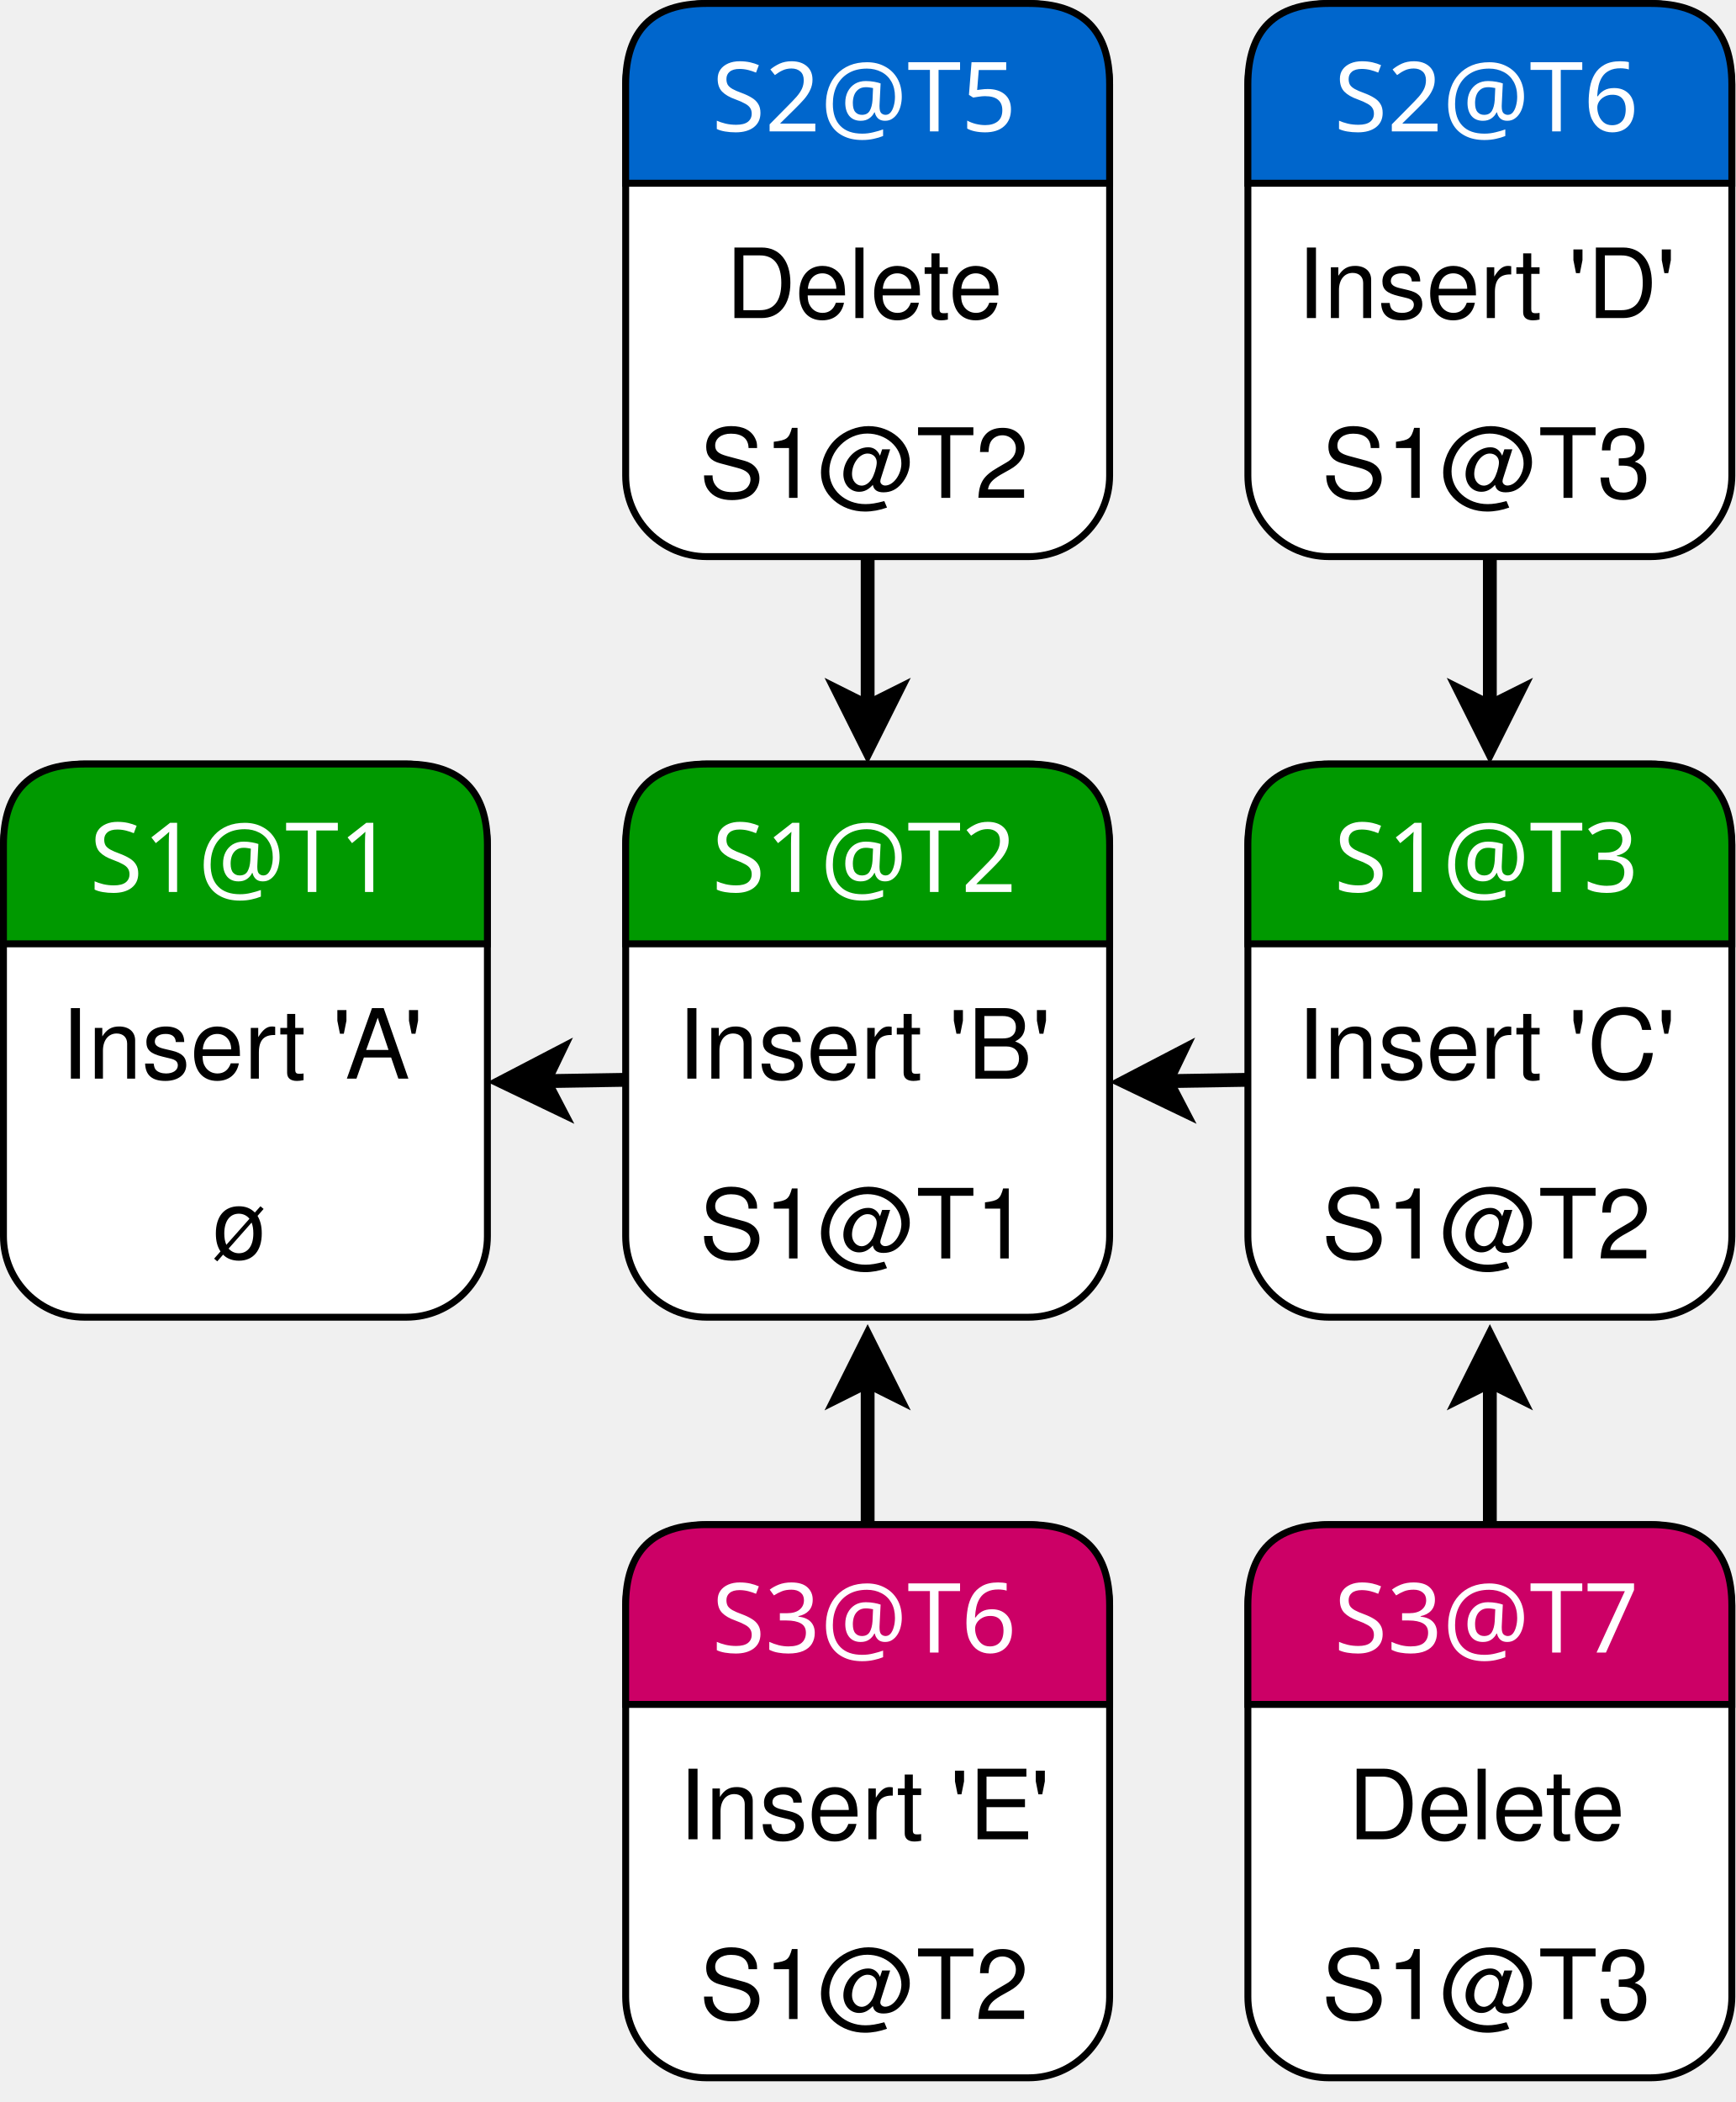
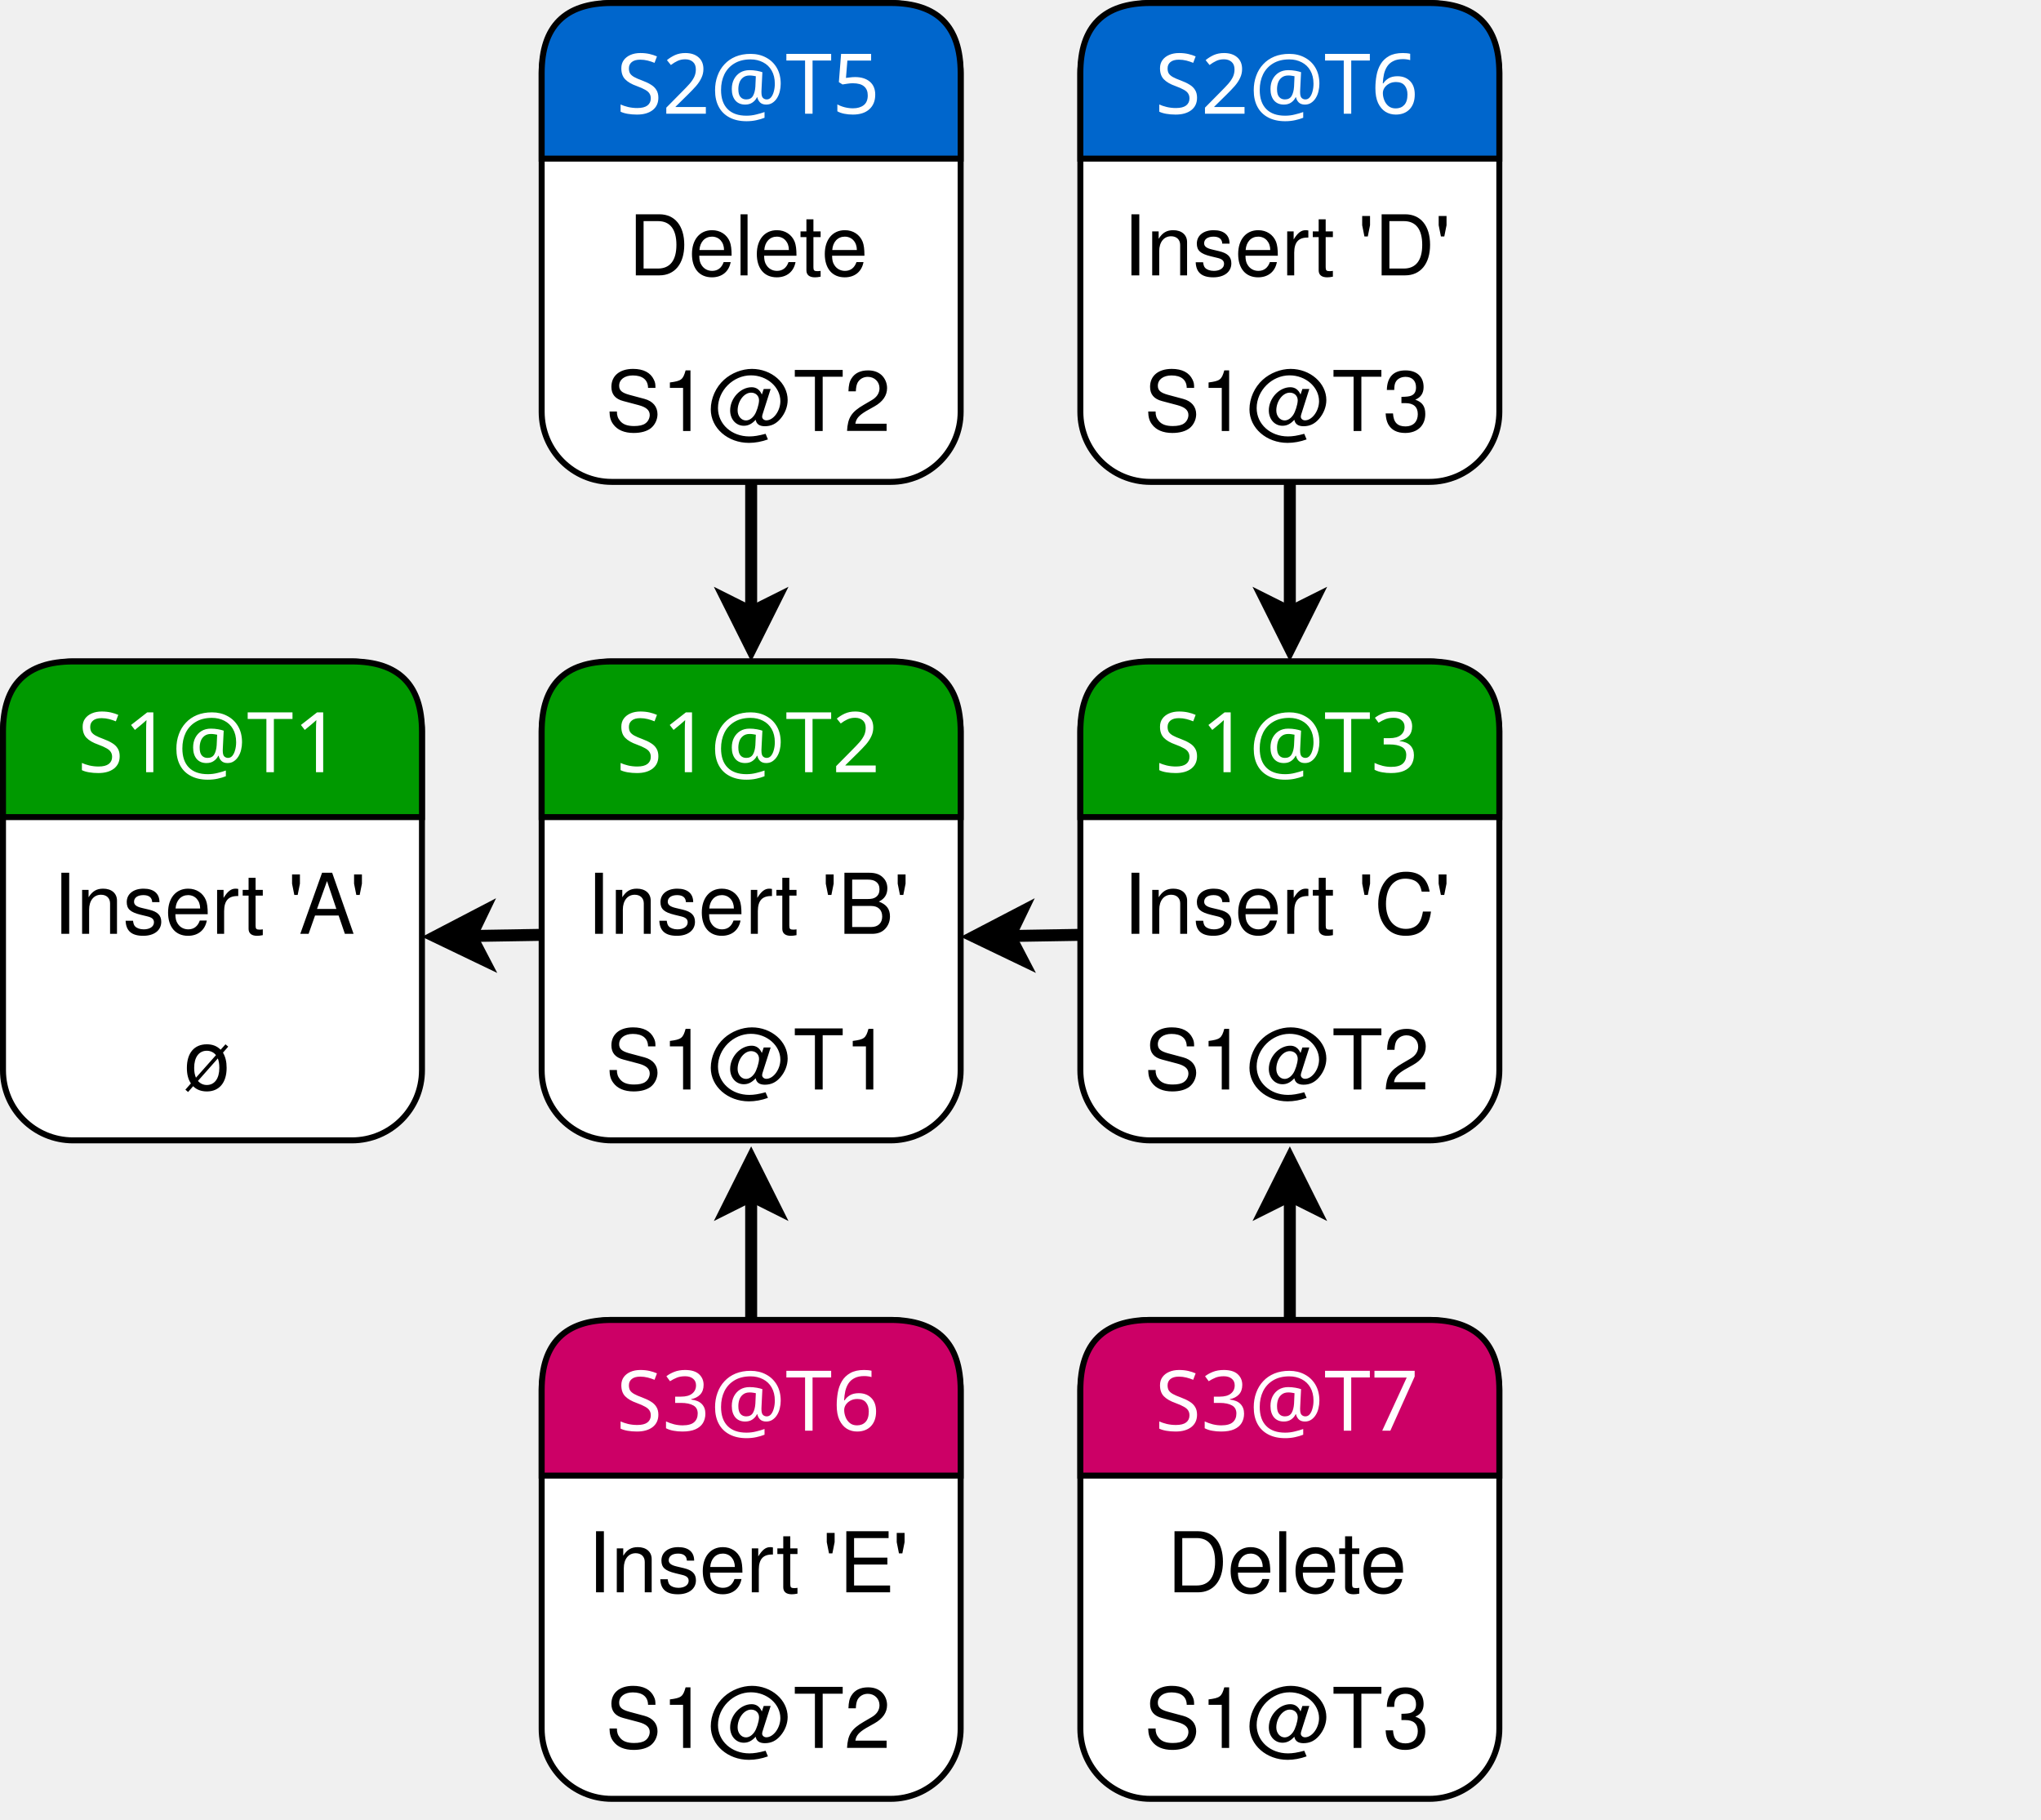
- <svg xmlns="http://www.w3.org/2000/svg" width="251px" height="304px" version="1.1">
+ <svg xmlns="http://www.w3.org/2000/svg" width="341px" height="304px" version="1.1">
  <defs>
    <clipPath id="mx-clip-4-141-62-26-0">
      <rect x="4" y="141" width="62" height="26" />
    </clipPath>
    <clipPath id="mx-clip-4-167-62-28-0">
      <rect x="4" y="167" width="62" height="28" />
    </clipPath>
    <clipPath id="mx-clip-94-141-62-26-0">
      <rect x="94" y="141" width="62" height="26" />
    </clipPath>
    <clipPath id="mx-clip-94-167-62-28-0">
      <rect x="94" y="167" width="62" height="28" />
    </clipPath>
    <clipPath id="mx-clip-94-31-62-26-0">
      <rect x="94" y="31" width="62" height="26" />
    </clipPath>
    <clipPath id="mx-clip-94-57-62-28-0">
      <rect x="94" y="57" width="62" height="28" />
    </clipPath>
    <clipPath id="mx-clip-184-251-62-26-0">
      <rect x="184" y="251" width="62" height="26" />
    </clipPath>
    <clipPath id="mx-clip-184-277-62-28-0">
      <rect x="184" y="277" width="62" height="28" />
    </clipPath>
    <clipPath id="mx-clip-184-31-62-26-0">
      <rect x="184" y="31" width="62" height="26" />
    </clipPath>
    <clipPath id="mx-clip-184-57-62-28-0">
      <rect x="184" y="57" width="62" height="28" />
    </clipPath>
    <clipPath id="mx-clip-94-251-62-26-0">
      <rect x="94" y="251" width="62" height="26" />
    </clipPath>
    <clipPath id="mx-clip-94-277-62-28-0">
      <rect x="94" y="277" width="62" height="28" />
    </clipPath>
    <clipPath id="mx-clip-184-141-62-26-0">
      <rect x="184" y="141" width="62" height="26" />
    </clipPath>
    <clipPath id="mx-clip-184-167-62-28-0">
      <rect x="184" y="167" width="62" height="28" />
+     </clipPath>
+     <clipPath id="mx-clip-274-141-62-26-0">
+       <rect x="274" y="141" width="62" height="26" />
+     </clipPath>
+     <clipPath id="mx-clip-274-167-62-28-0">
+       <rect x="274" y="167" width="62" height="28" />
    </clipPath>
  </defs>
  <g transform="translate(0.5,0.5)">
    <path d="M 179.83 155.67 Q 179.83 155.67 168.23 155.86" fill="none" stroke="#000000" stroke-width="2" stroke-miterlimit="10" pointer-events="none" />
    <path d="M 162.24 155.96 L 170.17 151.83 L 168.23 155.86 L 170.3 159.83 Z" fill="#000000" stroke="#000000" stroke-width="2" stroke-miterlimit="10" pointer-events="none" />
    <path d="M 89.83 155.67 Q 89.83 155.67 78.23 155.86" fill="none" stroke="#000000" stroke-width="2" stroke-miterlimit="10" pointer-events="none" />
    <path d="M 72.24 155.96 L 80.17 151.83 L 78.23 155.86 L 80.3 159.83 Z" fill="#000000" stroke="#000000" stroke-width="2" stroke-miterlimit="10" pointer-events="none" />
    <path d="M 125 220 Q 125 220 125 199.24" fill="none" stroke="#000000" stroke-width="2" stroke-miterlimit="10" pointer-events="none" />
    <path d="M 125 193.24 L 129 201.24 L 125 199.24 L 121 201.24 Z" fill="#000000" stroke="#000000" stroke-width="2" stroke-miterlimit="10" pointer-events="none" />
    <path d="M 215 220 Q 215 220 215 199.24" fill="none" stroke="#000000" stroke-width="2" stroke-miterlimit="10" pointer-events="none" />
    <path d="M 215 193.24 L 219 201.24 L 215 199.24 L 211 201.24 Z" fill="#000000" stroke="#000000" stroke-width="2" stroke-miterlimit="10" pointer-events="none" />
    <path d="M 125 101.76 Q 125 101.76 125 80" fill="none" stroke="#000000" stroke-width="2" stroke-miterlimit="10" pointer-events="none" />
    <path d="M 125 107.76 L 121 99.76 L 125 101.76 L 129 99.76 Z" fill="#000000" stroke="#000000" stroke-width="2" stroke-miterlimit="10" pointer-events="none" />
    <path d="M 215 101.76 Q 215 101.76 215 80" fill="none" stroke="#000000" stroke-width="2" stroke-miterlimit="10" pointer-events="none" />
    <path d="M 215 107.76 L 211 99.76 L 215 101.76 L 219 99.76 Z" fill="#000000" stroke="#000000" stroke-width="2" stroke-miterlimit="10" pointer-events="none" />
    <rect x="0" y="110" width="70" height="80" rx="11.7" ry="11.7" fill="#ffffff" stroke="#000000" pointer-events="none" />
    <path d="M 70 136 L 70 121.7 Q 70 110 58.3 110 L 11.7 110 Q 0 110 0 121.7 L 0 136 Z" fill="#009900" stroke="#000000" stroke-miterlimit="10" pointer-events="none" />
    <g fill="#FFFFFF" font-family="Verdana" text-anchor="middle" font-size="14px">
      <text x="34.5" y="128.5">S1@T1</text>
    </g>
    <g fill="#000000" font-family="Helvetica" clip-path="url(#mx-clip-4-141-62-26-0)" text-anchor="middle" font-size="14px">
      <text x="34.5" y="155.5">Insert 'A'</text>
    </g>
    <g fill="#000000" font-family="Helvetica" clip-path="url(#mx-clip-4-167-62-28-0)" text-anchor="middle" font-size="14px">
      <text x="34.5" y="181.5">ø</text>
    </g>
    <rect x="90" y="110" width="70" height="80" rx="11.7" ry="11.7" fill="#ffffff" stroke="#000000" pointer-events="none" />
    <path d="M 160 136 L 160 121.7 Q 160 110 148.3 110 L 101.7 110 Q 90 110 90 121.7 L 90 136 Z" fill="#009900" stroke="#000000" stroke-miterlimit="10" pointer-events="none" />
    <g fill="#FFFFFF" font-family="Verdana" text-anchor="middle" font-size="14px">
      <text x="124.5" y="128.5">S1@T2</text>
    </g>
    <g fill="#000000" font-family="Helvetica" clip-path="url(#mx-clip-94-141-62-26-0)" text-anchor="middle" font-size="14px">
      <text x="124.5" y="155.5">Insert 'B'</text>
    </g>
    <g fill="#000000" font-family="Helvetica" clip-path="url(#mx-clip-94-167-62-28-0)" text-anchor="middle" font-size="14px">
      <text x="124.5" y="181.5">S1@T1</text>
    </g>
    <rect x="90" y="0" width="70" height="80" rx="11.7" ry="11.7" fill="#ffffff" stroke="#000000" pointer-events="none" />
    <path d="M 160 26 L 160 11.7 Q 160 0 148.3 0 L 101.7 0 Q 90 0 90 11.7 L 90 26 Z" fill="#0066cc" stroke="#000000" stroke-miterlimit="10" pointer-events="none" />
    <g fill="#FFFFFF" font-family="Verdana" text-anchor="middle" font-size="14px">
      <text x="124.5" y="18.5">S2@T5</text>
    </g>
    <g fill="#000000" font-family="Helvetica" clip-path="url(#mx-clip-94-31-62-26-0)" text-anchor="middle" font-size="14px">
      <text x="124.5" y="45.5">Delete</text>
    </g>
    <g fill="#000000" font-family="Helvetica" clip-path="url(#mx-clip-94-57-62-28-0)" text-anchor="middle" font-size="14px">
      <text x="124.5" y="71.5">S1@T2</text>
    </g>
    <rect x="180" y="220" width="70" height="80" rx="11.7" ry="11.7" fill="#ffffff" stroke="#000000" pointer-events="none" />
    <path d="M 250 246 L 250 231.7 Q 250 220 238.3 220 L 191.7 220 Q 180 220 180 231.7 L 180 246 Z" fill="#cc0066" stroke="#000000" stroke-miterlimit="10" pointer-events="none" />
    <g fill="#FFFFFF" font-family="Verdana" text-anchor="middle" font-size="14px">
      <text x="214.5" y="238.5">S3@T7</text>
    </g>
    <g fill="#000000" font-family="Helvetica" clip-path="url(#mx-clip-184-251-62-26-0)" text-anchor="middle" font-size="14px">
      <text x="214.5" y="265.5">Delete</text>
    </g>
    <g fill="#000000" font-family="Helvetica" clip-path="url(#mx-clip-184-277-62-28-0)" text-anchor="middle" font-size="14px">
      <text x="214.5" y="291.5">S1@T3</text>
    </g>
    <rect x="180" y="0" width="70" height="80" rx="11.7" ry="11.7" fill="#ffffff" stroke="#000000" pointer-events="none" />
    <path d="M 250 26 L 250 11.7 Q 250 0 238.3 0 L 191.7 0 Q 180 0 180 11.7 L 180 26 Z" fill="#0066cc" stroke="#000000" stroke-miterlimit="10" pointer-events="none" />
    <g fill="#FFFFFF" font-family="Verdana" text-anchor="middle" font-size="14px">
      <text x="214.5" y="18.5">S2@T6</text>
    </g>
    <g fill="#000000" font-family="Helvetica" clip-path="url(#mx-clip-184-31-62-26-0)" text-anchor="middle" font-size="14px">
      <text x="214.5" y="45.5">Insert 'D'</text>
    </g>
    <g fill="#000000" font-family="Helvetica" clip-path="url(#mx-clip-184-57-62-28-0)" text-anchor="middle" font-size="14px">
      <text x="214.5" y="71.5">S1@T3</text>
    </g>
    <rect x="90" y="220" width="70" height="80" rx="11.7" ry="11.7" fill="#ffffff" stroke="#000000" pointer-events="none" />
    <path d="M 160 246 L 160 231.7 Q 160 220 148.3 220 L 101.7 220 Q 90 220 90 231.7 L 90 246 Z" fill="#cc0066" stroke="#000000" stroke-miterlimit="10" pointer-events="none" />
    <g fill="#FFFFFF" font-family="Verdana" text-anchor="middle" font-size="14px">
      <text x="124.5" y="238.5">S3@T6</text>
    </g>
    <g fill="#000000" font-family="Helvetica" clip-path="url(#mx-clip-94-251-62-26-0)" text-anchor="middle" font-size="14px">
      <text x="124.5" y="265.5">Insert 'E'</text>
    </g>
    <g fill="#000000" font-family="Helvetica" clip-path="url(#mx-clip-94-277-62-28-0)" text-anchor="middle" font-size="14px">
      <text x="124.5" y="291.5">S1@T2</text>
    </g>
    <rect x="180" y="110" width="70" height="80" rx="11.7" ry="11.7" fill="#ffffff" stroke="#000000" pointer-events="none" />
    <path d="M 250 136 L 250 121.7 Q 250 110 238.3 110 L 191.7 110 Q 180 110 180 121.7 L 180 136 Z" fill="#009900" stroke="#000000" stroke-miterlimit="10" pointer-events="none" />
    <g fill="#FFFFFF" font-family="Verdana" text-anchor="middle" font-size="14px">
      <text x="214.5" y="128.5">S1@T3</text>
    </g>
    <g fill="#000000" font-family="Helvetica" clip-path="url(#mx-clip-184-141-62-26-0)" text-anchor="middle" font-size="14px">
      <text x="214.5" y="155.5">Insert 'C'</text>
    </g>
    <g fill="#000000" font-family="Helvetica" clip-path="url(#mx-clip-184-167-62-28-0)" text-anchor="middle" font-size="14px">
      <text x="214.5" y="181.5">S1@T2</text>
    </g>
+     <rect x="270" y="110" width="70" height="80" rx="11.7" ry="11.7" fill-opacity="0" fill="#ffffff" stroke="#000000" stroke-opacity="0" pointer-events="none" />
+     <path d="M 340 136 L 340 121.7 Q 340 110 328.3 110 L 281.7 110 Q 270 110 270 121.7 L 270 136 Z" fill-opacity="0" fill="#009900" stroke="#000000" stroke-opacity="0" stroke-miterlimit="10" pointer-events="none" />
+     <g fill="#FFFFFF" font-family="Verdana" text-anchor="middle" font-size="14px" />
+     <g fill="#000000" font-family="Helvetica" clip-path="url(#mx-clip-274-141-62-26-0)" text-anchor="middle" font-size="14px" />
+     <g fill="#000000" font-family="Helvetica" clip-path="url(#mx-clip-274-167-62-28-0)" text-anchor="middle" font-size="14px" />
  </g>
</svg>
